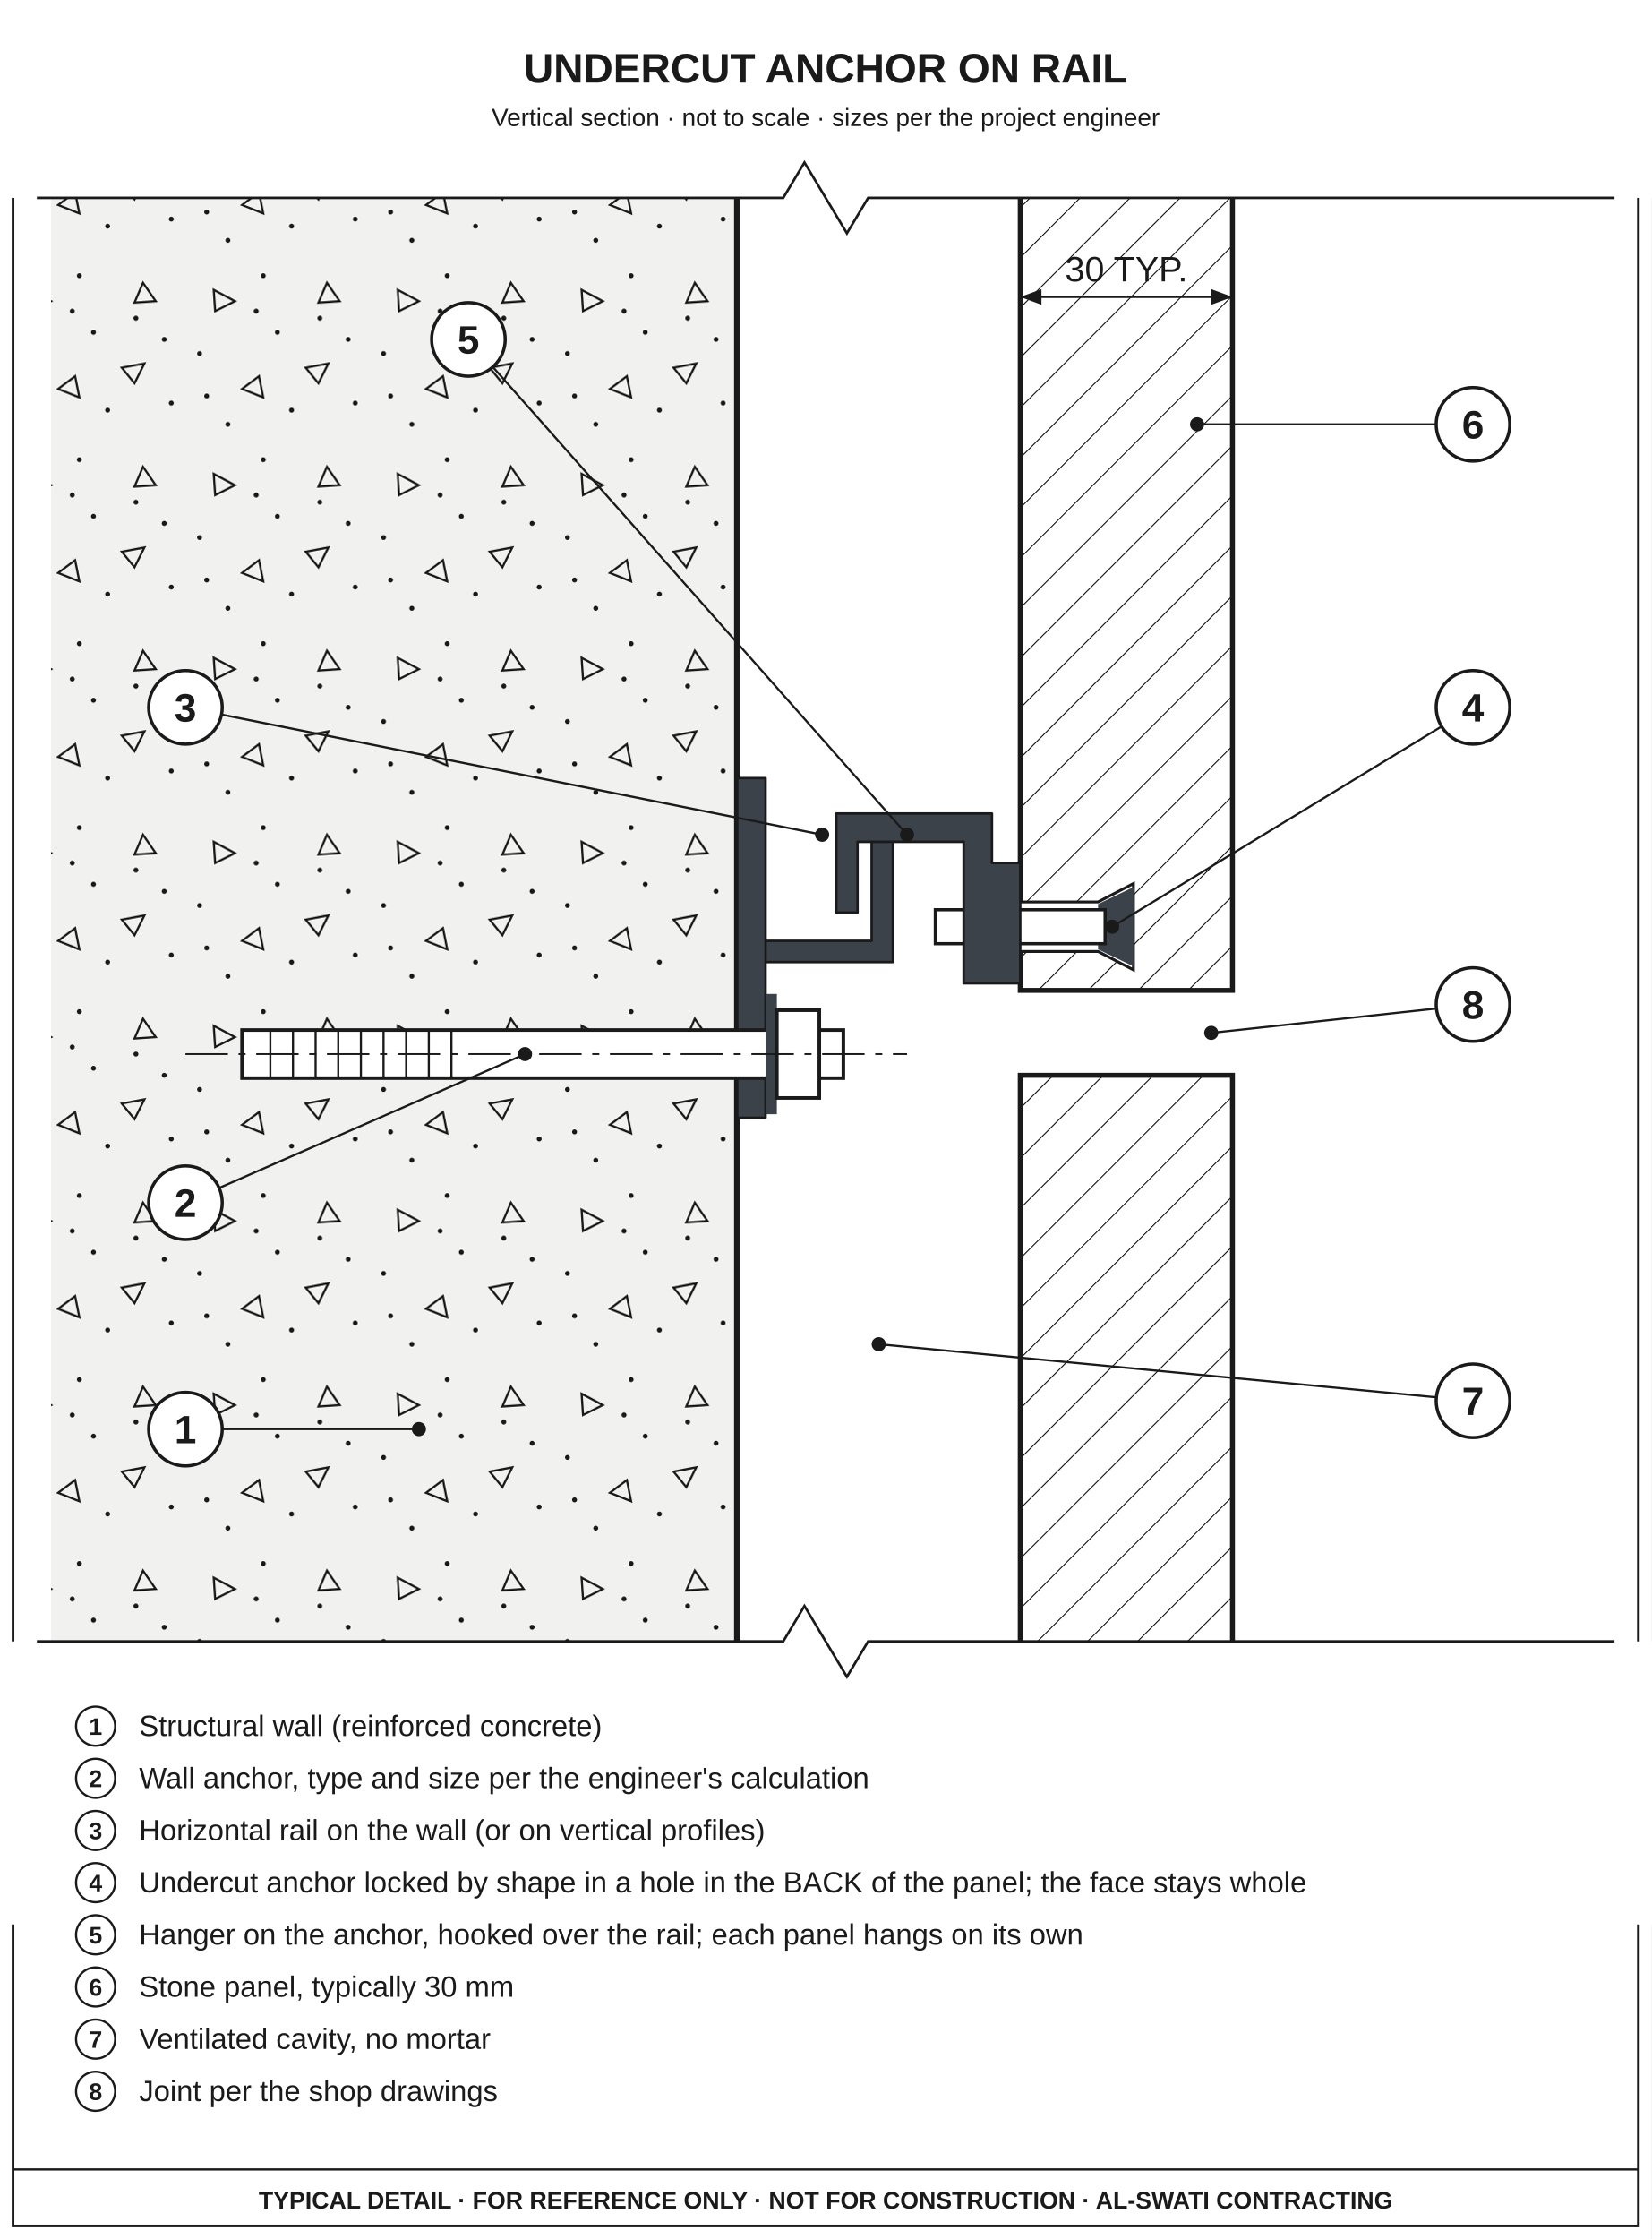
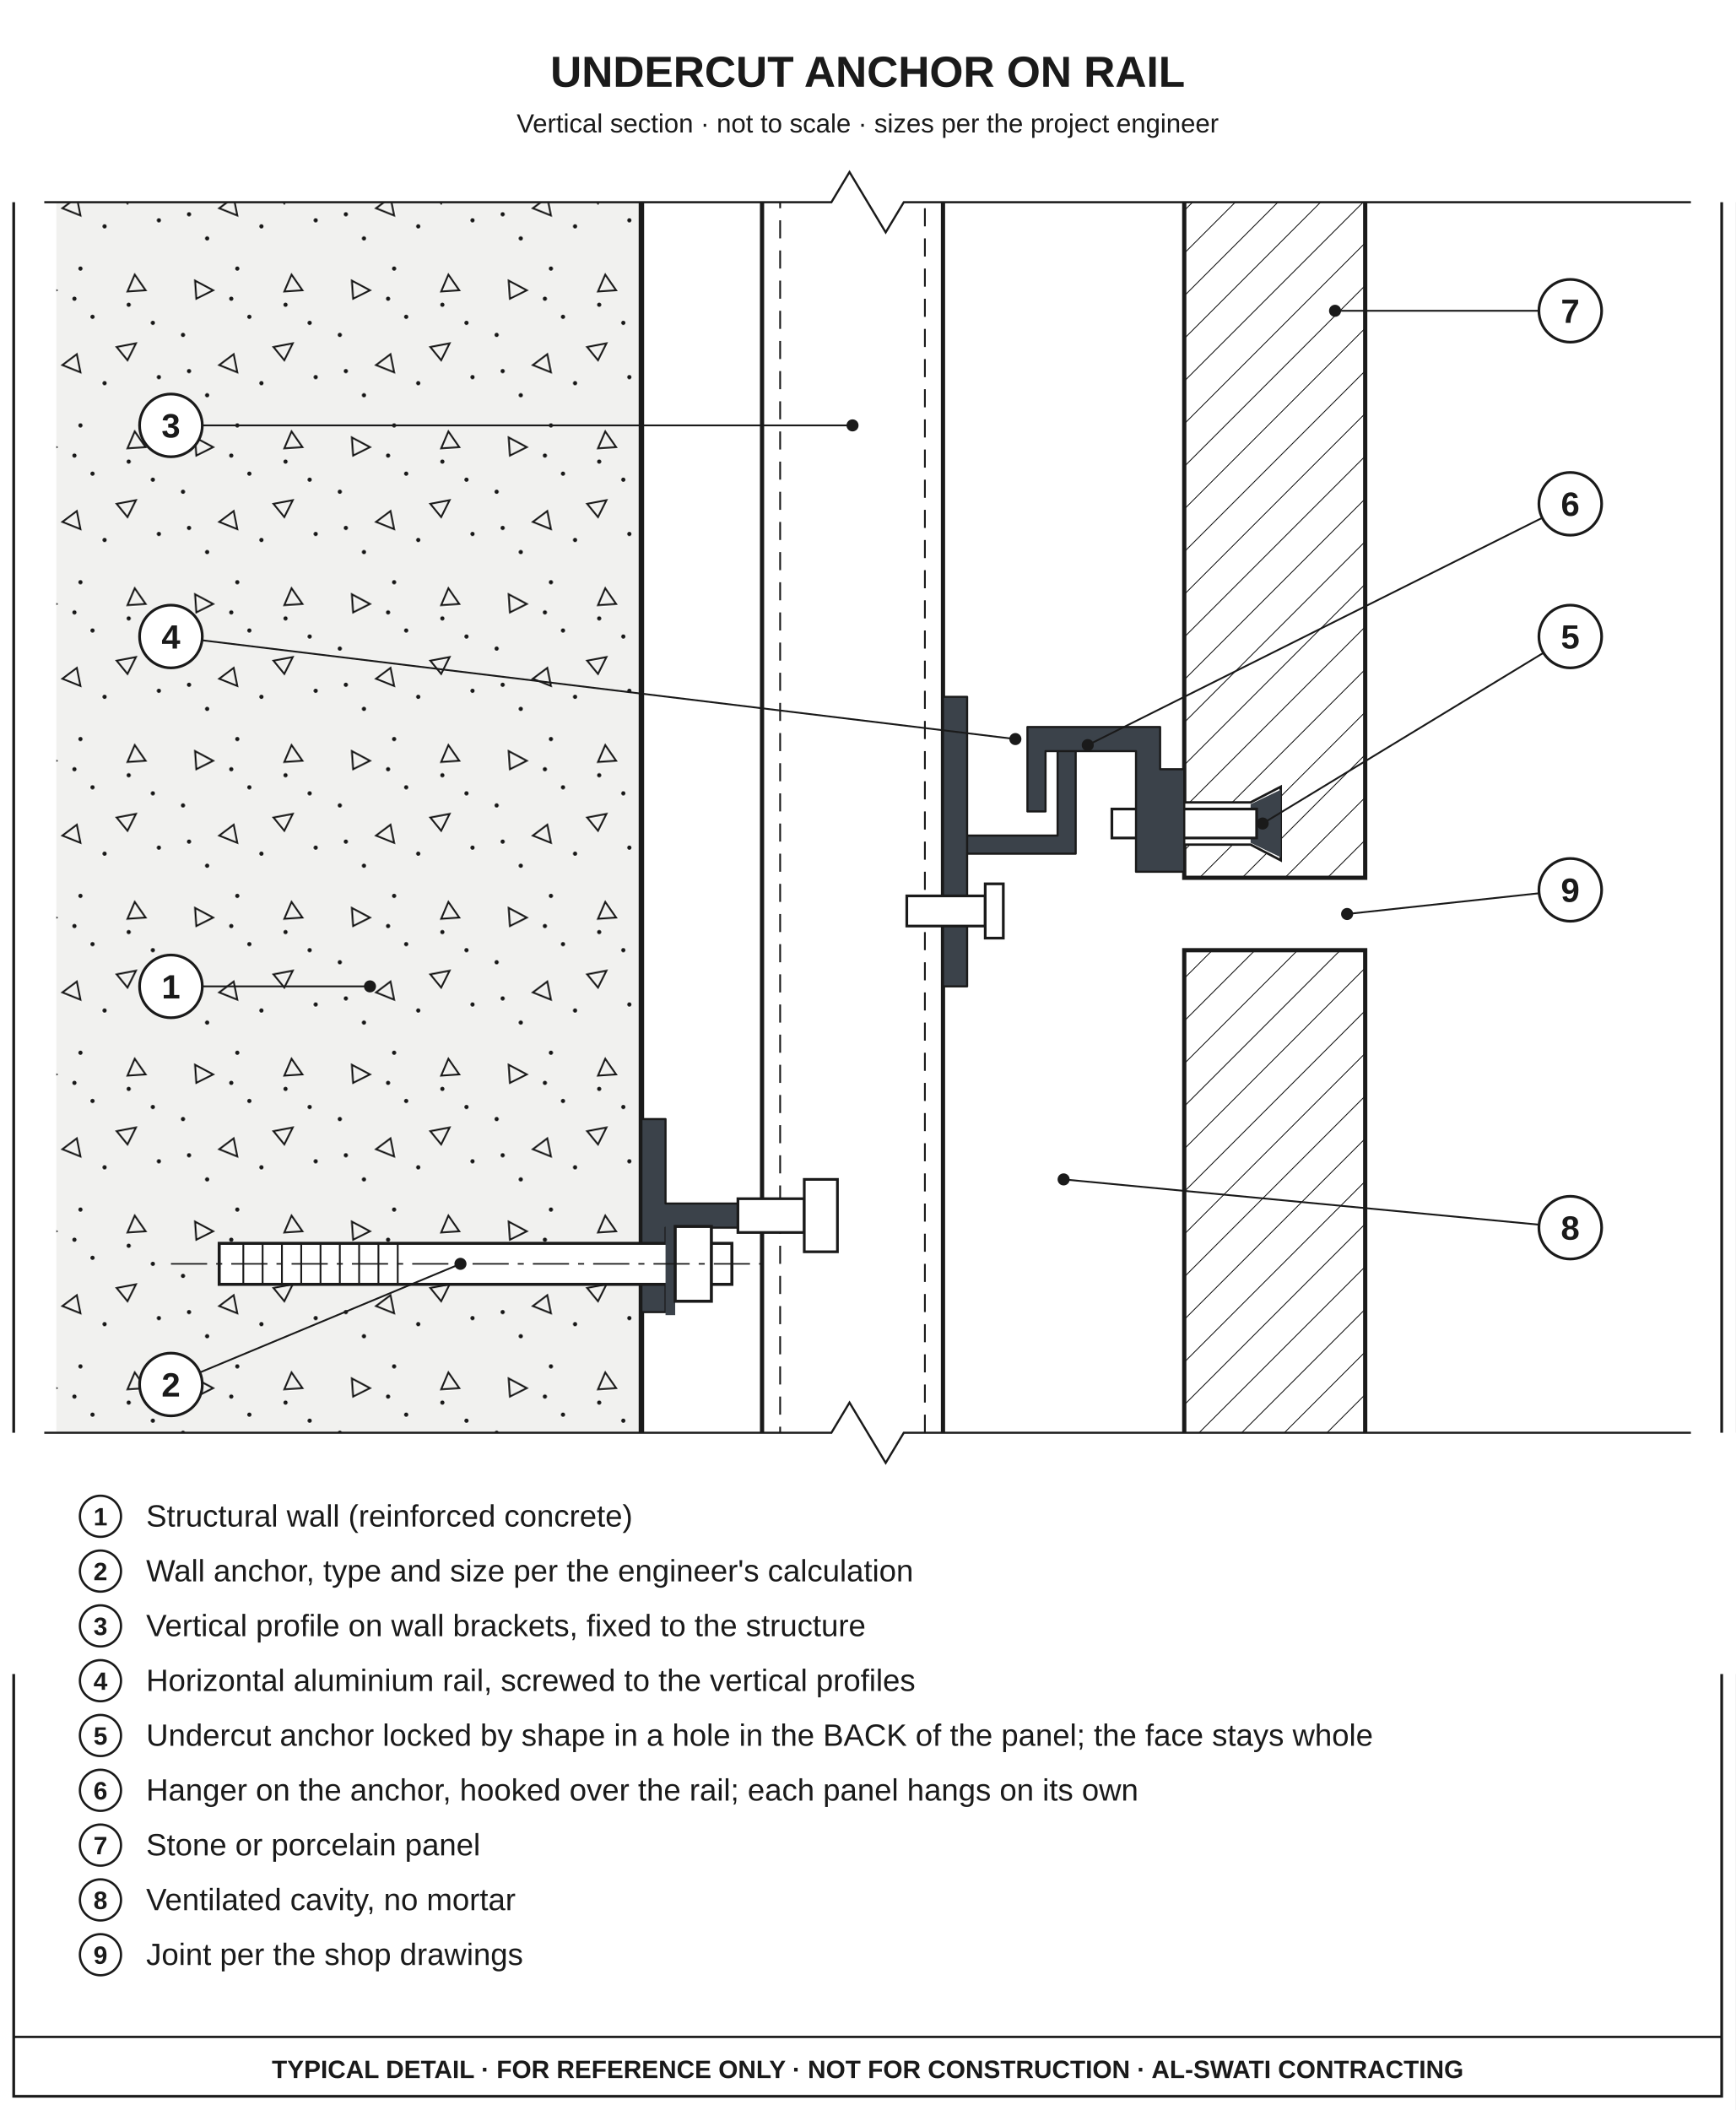
- <svg xmlns="http://www.w3.org/2000/svg" viewBox="0 0 760 1030.2" role="img" aria-label="UNDERCUT ANCHOR ON RAIL">
+ <svg xmlns="http://www.w3.org/2000/svg" viewBox="0 0 760 924" role="img" aria-label="UNDERCUT ANCHOR ON RAIL">
  <defs>
    <pattern id="h-stone-undercut-en" width="5" height="5" patternUnits="userSpaceOnUse" patternTransform="rotate(45)">
      <rect width="5" height="5" fill="#fff" />
      <path d="M0 0 V5" stroke="#1a1a1a" stroke-width=".28" />
    </pattern>
    <pattern id="h-conc-undercut-en" width="26" height="26" patternUnits="userSpaceOnUse">
      <rect width="26" height="26" fill="#f1f1ef" />
      <path d="M4 5 l3 1.6 l-2.8 1.4 Z M17 16 l3.2 -.6 l-1.4 2.8 Z M20 4 l1.8 2.6 l-3 .2 Z M8 19 l2.4 -1.8 l.6 3 Z" fill="none" stroke="#1a1a1a" stroke-width=".3" />
      <g fill="#1a1a1a">
        <circle cx="2" cy="14" r=".35" />
        <circle cx="11" cy="3" r=".35" />
        <circle cx="13" cy="11" r=".35" />
        <circle cx="23" cy="12" r=".35" />
        <circle cx="6" cy="24" r=".35" />
        <circle cx="15" cy="22" r=".35" />
        <circle cx="24" cy="21" r=".35" />
        <circle cx="10" cy="8" r=".35" />
        <circle cx="19" cy="9" r=".35" />
        <circle cx="3" cy="20" r=".35" />
      </g>
    </pattern>
    <pattern id="h-block-undercut-en" width="60" height="40" patternUnits="userSpaceOnUse">
      <rect width="60" height="40" fill="#f6f6f4" />
      <path d="M0 0 H60 M0 40 H60" stroke="#1a1a1a" stroke-width=".4" />
      <rect x="6" y="6" width="20" height="28" fill="#fff" stroke="#1a1a1a" stroke-width=".3" />
      <rect x="34" y="6" width="20" height="28" fill="#fff" stroke="#1a1a1a" stroke-width=".3" />
    </pattern>
    <clipPath id="cp-undercut-en">
-       <rect x="-97" y="-118" width="219" height="216" />
+       <rect x="-97" y="-118" width="269" height="216" />
    </clipPath>
    <style>.en{font-family:Montserrat,Arial,sans-serif;fill:#1a1a1a}.ar{font-family:Tajawal,Arial,sans-serif;fill:#1a1a1a}</style>
  </defs>
-   <rect width="760" height="1030.2" fill="#fff" />
-   <rect x="6" y="6" width="748" height="1018.2" fill="none" stroke="#1a1a1a" stroke-width="1.2" />
-   <g transform="translate(339.3 455.7) scale(3.255814)">
+   <rect width="760" height="924" fill="#fff" />
+   <rect x="6" y="6" width="748" height="912" fill="none" stroke="#1a1a1a" stroke-width="1.2" />
+   <g transform="translate(280.9 384.4) scale(2.641509)">
    <g clip-path="url(#cp-undercut-en)">
      <rect x="-200" y="-132" width="200" height="244" fill="url(#h-conc-undercut-en)" />
      <path d="M0 -132 V112" stroke="#1a1a1a" stroke-width=".9" />
-       <path d="M0 -30 h4 v26 h18 v-20 h-3 v17 h-15 v25 h-4 Z" fill="#3b424a" stroke="#1a1a1a" stroke-width=".35" stroke-linejoin="round" />
-       <rect x="-70" y="5.6" width="85" height="6.8" fill="#fff" stroke="#1a1a1a" stroke-width=".5" />
-       <path d="M-66.0 5.6 v6.8" stroke="#1a1a1a" stroke-width=".3" />
-       <path d="M-62.8 5.6 v6.8" stroke="#1a1a1a" stroke-width=".3" />
-       <path d="M-59.6 5.6 v6.8" stroke="#1a1a1a" stroke-width=".3" />
-       <path d="M-56.4 5.6 v6.8" stroke="#1a1a1a" stroke-width=".3" />
-       <path d="M-53.2 5.6 v6.8" stroke="#1a1a1a" stroke-width=".3" />
-       <path d="M-50.0 5.6 v6.8" stroke="#1a1a1a" stroke-width=".3" />
-       <path d="M-46.8 5.6 v6.8" stroke="#1a1a1a" stroke-width=".3" />
-       <path d="M-43.6 5.6 v6.8" stroke="#1a1a1a" stroke-width=".3" />
-       <path d="M-40.4 5.6 v6.8" stroke="#1a1a1a" stroke-width=".3" />
-       <rect x="4" y="0.5" width="1.6" height="17" fill="#3b424a" />
-       <rect x="5.6" y="2.8" width="6" height="12.4" fill="#fff" stroke="#1a1a1a" stroke-width=".5" />
-       <path d="M-78 9 H24" stroke="#1a1a1a" stroke-width=".25" stroke-dasharray="6 1.5 1 1.5" />
-       <rect x="40" y="12" width="30" height="100" fill="url(#h-stone-undercut-en)" stroke="#1a1a1a" stroke-width=".7" />
-       <rect x="40" y="-132" width="30" height="132" fill="url(#h-stone-undercut-en)" stroke="#1a1a1a" stroke-width=".7" />
-       <path d="M39.7 -12.5 H51 L56 -15.1 V-2.9 L51 -5.5 H39.7 Z" fill="#fff" stroke="#1a1a1a" stroke-width=".4" />
-       <path d="M51 -12.2 L56 -14.6 V-3.4 L51 -5.8 Z" fill="#3b424a" />
-       <rect x="28" y="-11.4" width="24" height="4.8" fill="#fff" stroke="#1a1a1a" stroke-width=".45" />
-       <path d="M40 -18 h-4 v-7 h-22 v14 h3 v-10 h15 v20 h8 Z" fill="#3b424a" stroke="#1a1a1a" stroke-width=".35" stroke-linejoin="round" />
+       <path d="M0 40 h4 v14 h16 v4 h-16 v14 h-4 Z" fill="#3b424a" stroke="#1a1a1a" stroke-width=".35" stroke-linejoin="round" />
+       <rect x="-70" y="60.6" width="85" height="6.8" fill="#fff" stroke="#1a1a1a" stroke-width=".5" />
+       <path d="M-66.0 60.6 v6.8" stroke="#1a1a1a" stroke-width=".3" />
+       <path d="M-62.8 60.6 v6.8" stroke="#1a1a1a" stroke-width=".3" />
+       <path d="M-59.6 60.6 v6.8" stroke="#1a1a1a" stroke-width=".3" />
+       <path d="M-56.4 60.6 v6.8" stroke="#1a1a1a" stroke-width=".3" />
+       <path d="M-53.2 60.6 v6.8" stroke="#1a1a1a" stroke-width=".3" />
+       <path d="M-50.0 60.6 v6.8" stroke="#1a1a1a" stroke-width=".3" />
+       <path d="M-46.8 60.6 v6.8" stroke="#1a1a1a" stroke-width=".3" />
+       <path d="M-43.6 60.6 v6.8" stroke="#1a1a1a" stroke-width=".3" />
+       <path d="M-40.4 60.6 v6.8" stroke="#1a1a1a" stroke-width=".3" />
+       <rect x="4" y="55.5" width="1.6" height="17" fill="#3b424a" />
+       <rect x="5.6" y="57.8" width="6" height="12.4" fill="#fff" stroke="#1a1a1a" stroke-width=".5" />
+       <path d="M-78 64 H24" stroke="#1a1a1a" stroke-width=".25" stroke-dasharray="6 1.5 1 1.5" />
+       <rect x="20" y="-132" width="30" height="244" fill="#fff" stroke="#1a1a1a" stroke-width=".7" />
+       <rect x="23" y="-132" width="24" height="244" fill="none" stroke="#1a1a1a" stroke-width=".3" stroke-dasharray="3 2" />
+       <rect x="16" y="53.2" width="11" height="5.6" fill="#fff" stroke="#1a1a1a" stroke-width=".45" />
+       <rect x="27" y="50" width="5.5" height="12" fill="#fff" stroke="#1a1a1a" stroke-width=".45" />
+       <g transform="translate(50 0)">
+         <path d="M0 -30 h4 v26 h18 v-20 h-3 v17 h-15 v25 h-4 Z" fill="#3b424a" stroke="#1a1a1a" stroke-width=".35" stroke-linejoin="round" />
+         <rect x="-6" y="3" width="13" height="5" fill="#fff" stroke="#1a1a1a" stroke-width=".45" />
+         <rect x="7" y="1" width="3" height="9" fill="#fff" stroke="#1a1a1a" stroke-width=".45" />
+         <rect x="40" y="12" width="30" height="100" fill="url(#h-stone-undercut-en)" stroke="#1a1a1a" stroke-width=".7" />
+         <rect x="40" y="-132" width="30" height="132" fill="url(#h-stone-undercut-en)" stroke="#1a1a1a" stroke-width=".7" />
+         <path d="M39.7 -12.5 H51 L56 -15.1 V-2.9 L51 -5.5 H39.7 Z" fill="#fff" stroke="#1a1a1a" stroke-width=".4" />
+         <path d="M51 -12.2 L56 -14.6 V-3.4 L51 -5.8 Z" fill="#3b424a" />
+         <rect x="28" y="-11.4" width="24" height="4.8" fill="#fff" stroke="#1a1a1a" stroke-width=".45" />
+         <path d="M40 -18 h-4 v-7 h-22 v14 h3 v-10 h15 v20 h8 Z" fill="#3b424a" stroke="#1a1a1a" stroke-width=".35" stroke-linejoin="round" />
+       </g>
    </g>
-     <rect x="-125" y="-152" width="275" height="40" fill="#fff" />
-     <path d="M-99 -112 H6.5 l3 -5 l6 10 l3 -5 H124" fill="none" stroke="#1a1a1a" stroke-width=".35" />
-     <rect x="-125" y="92" width="275" height="40" fill="#fff" />
-     <path d="M-99 92 H6.5 l3 -5 l6 10 l3 -5 H124" fill="none" stroke="#1a1a1a" stroke-width=".35" />
-     <path d="M-78 62 L-45 62" stroke="#1a1a1a" stroke-width=".3" />
-     <circle cx="-45" cy="62" r="1" fill="#1a1a1a" />
-     <circle cx="-78" cy="62" r="5.2" fill="#fff" stroke="#1a1a1a" stroke-width=".45" />
-     <text x="-78" y="64" font-size="5.6" font-weight="700" text-anchor="middle" class="en">1</text>
-     <path d="M-78 30 L-30 9" stroke="#1a1a1a" stroke-width=".3" />
-     <circle cx="-30" cy="9" r="1" fill="#1a1a1a" />
-     <circle cx="-78" cy="30" r="5.2" fill="#fff" stroke="#1a1a1a" stroke-width=".45" />
-     <text x="-78" y="32" font-size="5.6" font-weight="700" text-anchor="middle" class="en">2</text>
-     <path d="M-78 -40 L12 -22" stroke="#1a1a1a" stroke-width=".3" />
-     <circle cx="12" cy="-22" r="1" fill="#1a1a1a" />
+     <rect x="-125" y="-152" width="325" height="40" fill="#fff" />
+     <path d="M-99 -112 H31.5 l3 -5 l6 10 l3 -5 H174" fill="none" stroke="#1a1a1a" stroke-width=".35" />
+     <rect x="-125" y="92" width="325" height="40" fill="#fff" />
+     <path d="M-99 92 H31.5 l3 -5 l6 10 l3 -5 H174" fill="none" stroke="#1a1a1a" stroke-width=".35" />
+     <path d="M-78 18 L-45 18" stroke="#1a1a1a" stroke-width=".3" />
+     <circle cx="-45" cy="18" r="1" fill="#1a1a1a" />
+     <circle cx="-78" cy="18" r="5.2" fill="#fff" stroke="#1a1a1a" stroke-width=".45" />
+     <text x="-78" y="20" font-size="5.6" font-weight="700" text-anchor="middle" class="en">1</text>
+     <path d="M-78 84 L-30 64" stroke="#1a1a1a" stroke-width=".3" />
+     <circle cx="-30" cy="64" r="1" fill="#1a1a1a" />
+     <circle cx="-78" cy="84" r="5.2" fill="#fff" stroke="#1a1a1a" stroke-width=".45" />
+     <text x="-78" y="86" font-size="5.6" font-weight="700" text-anchor="middle" class="en">2</text>
+     <path d="M-78 -75 L35 -75" stroke="#1a1a1a" stroke-width=".3" />
+     <circle cx="35" cy="-75" r="1" fill="#1a1a1a" />
+     <circle cx="-78" cy="-75" r="5.2" fill="#fff" stroke="#1a1a1a" stroke-width=".45" />
+     <text x="-78" y="-73" font-size="5.6" font-weight="700" text-anchor="middle" class="en">3</text>
+     <path d="M-78 -40 L62 -23" stroke="#1a1a1a" stroke-width=".3" />
+     <circle cx="62" cy="-23" r="1" fill="#1a1a1a" />
    <circle cx="-78" cy="-40" r="5.2" fill="#fff" stroke="#1a1a1a" stroke-width=".45" />
-     <text x="-78" y="-38" font-size="5.6" font-weight="700" text-anchor="middle" class="en">3</text>
-     <path d="M104 -40 L53 -9" stroke="#1a1a1a" stroke-width=".3" />
-     <circle cx="53" cy="-9" r="1" fill="#1a1a1a" />
-     <circle cx="104" cy="-40" r="5.2" fill="#fff" stroke="#1a1a1a" stroke-width=".45" />
-     <text x="104" y="-38" font-size="5.6" font-weight="700" text-anchor="middle" class="en">4</text>
-     <path d="M-38 -92 L24 -22" stroke="#1a1a1a" stroke-width=".3" />
-     <circle cx="24" cy="-22" r="1" fill="#1a1a1a" />
-     <circle cx="-38" cy="-92" r="5.2" fill="#fff" stroke="#1a1a1a" stroke-width=".45" />
-     <text x="-38" y="-90" font-size="5.6" font-weight="700" text-anchor="middle" class="en">5</text>
-     <path d="M104 -80 L65 -80" stroke="#1a1a1a" stroke-width=".3" />
-     <circle cx="65" cy="-80" r="1" fill="#1a1a1a" />
-     <circle cx="104" cy="-80" r="5.2" fill="#fff" stroke="#1a1a1a" stroke-width=".45" />
-     <text x="104" y="-78" font-size="5.6" font-weight="700" text-anchor="middle" class="en">6</text>
-     <path d="M104 58 L20 50" stroke="#1a1a1a" stroke-width=".3" />
-     <circle cx="20" cy="50" r="1" fill="#1a1a1a" />
-     <circle cx="104" cy="58" r="5.2" fill="#fff" stroke="#1a1a1a" stroke-width=".45" />
-     <text x="104" y="60" font-size="5.6" font-weight="700" text-anchor="middle" class="en">7</text>
-     <path d="M104 2 L67 6" stroke="#1a1a1a" stroke-width=".3" />
-     <circle cx="67" cy="6" r="1" fill="#1a1a1a" />
-     <circle cx="104" cy="2" r="5.2" fill="#fff" stroke="#1a1a1a" stroke-width=".45" />
-     <text x="104" y="4" font-size="5.6" font-weight="700" text-anchor="middle" class="en">8</text>
-     <path d="M40 -98 H70 M40 -101 v6 M70 -101 v6" stroke="#1a1a1a" stroke-width=".3" fill="none" />
-     <path d="M40 -98 l3 -1.1 v2.2 Z M70 -98 l-3 -1.1 v2.2 Z" fill="#1a1a1a" />
-     <text x="55" y="-100.2" font-size="5" text-anchor="middle" class="en">30 TYP.</text>
+     <text x="-78" y="-38" font-size="5.6" font-weight="700" text-anchor="middle" class="en">4</text>
+     <path d="M154 -40 L103 -9" stroke="#1a1a1a" stroke-width=".3" />
+     <circle cx="103" cy="-9" r="1" fill="#1a1a1a" />
+     <circle cx="154" cy="-40" r="5.2" fill="#fff" stroke="#1a1a1a" stroke-width=".45" />
+     <text x="154" y="-38" font-size="5.6" font-weight="700" text-anchor="middle" class="en">5</text>
+     <path d="M154 -62 L74 -22" stroke="#1a1a1a" stroke-width=".3" />
+     <circle cx="74" cy="-22" r="1" fill="#1a1a1a" />
+     <circle cx="154" cy="-62" r="5.2" fill="#fff" stroke="#1a1a1a" stroke-width=".45" />
+     <text x="154" y="-60" font-size="5.6" font-weight="700" text-anchor="middle" class="en">6</text>
+     <path d="M154 -94 L115 -94" stroke="#1a1a1a" stroke-width=".3" />
+     <circle cx="115" cy="-94" r="1" fill="#1a1a1a" />
+     <circle cx="154" cy="-94" r="5.2" fill="#fff" stroke="#1a1a1a" stroke-width=".45" />
+     <text x="154" y="-92" font-size="5.6" font-weight="700" text-anchor="middle" class="en">7</text>
+     <path d="M154 58 L70 50" stroke="#1a1a1a" stroke-width=".3" />
+     <circle cx="70" cy="50" r="1" fill="#1a1a1a" />
+     <circle cx="154" cy="58" r="5.2" fill="#fff" stroke="#1a1a1a" stroke-width=".45" />
+     <text x="154" y="60" font-size="5.6" font-weight="700" text-anchor="middle" class="en">8</text>
+     <path d="M154 2 L117 6" stroke="#1a1a1a" stroke-width=".3" />
+     <circle cx="117" cy="6" r="1" fill="#1a1a1a" />
+     <circle cx="154" cy="2" r="5.2" fill="#fff" stroke="#1a1a1a" stroke-width=".45" />
+     <text x="154" y="4" font-size="5.6" font-weight="700" text-anchor="middle" class="en">9</text>
  </g>
  <rect x="7" y="7" width="746" height="62" fill="#fff" />
  <text x="380.0" y="38" font-size="19" font-weight="700" text-anchor="middle" class="en">UNDERCUT ANCHOR ON RAIL</text>
  <text x="380.0" y="58" font-size="11.5" text-anchor="middle" class="en">Vertical section · not to scale · sizes per the project engineer</text>
-   <circle cx="44" cy="794.233" r="9" fill="#fff" stroke="#1a1a1a" stroke-width="1" />
-   <text x="44" y="798.233" font-size="11" font-weight="700" text-anchor="middle" class="en">1</text>
-   <text x="64" y="798.733" font-size="13.5" text-anchor="start" class="en">Structural wall (reinforced concrete)</text>
-   <circle cx="44" cy="818.233" r="9" fill="#fff" stroke="#1a1a1a" stroke-width="1" />
-   <text x="44" y="822.233" font-size="11" font-weight="700" text-anchor="middle" class="en">2</text>
-   <text x="64" y="822.733" font-size="13.5" text-anchor="start" class="en">Wall anchor, type and size per the engineer's calculation</text>
-   <circle cx="44" cy="842.233" r="9" fill="#fff" stroke="#1a1a1a" stroke-width="1" />
-   <text x="44" y="846.233" font-size="11" font-weight="700" text-anchor="middle" class="en">3</text>
-   <text x="64" y="846.733" font-size="13.5" text-anchor="start" class="en">Horizontal rail on the wall (or on vertical profiles)</text>
-   <circle cx="44" cy="866.233" r="9" fill="#fff" stroke="#1a1a1a" stroke-width="1" />
-   <text x="44" y="870.233" font-size="11" font-weight="700" text-anchor="middle" class="en">4</text>
-   <text x="64" y="870.733" font-size="13.5" text-anchor="start" class="en">Undercut anchor locked by shape in a hole in the BACK of the panel; the face stays whole</text>
-   <circle cx="44" cy="890.233" r="9" fill="#fff" stroke="#1a1a1a" stroke-width="1" />
-   <text x="44" y="894.233" font-size="11" font-weight="700" text-anchor="middle" class="en">5</text>
-   <text x="64" y="894.733" font-size="13.5" text-anchor="start" class="en">Hanger on the anchor, hooked over the rail; each panel hangs on its own</text>
-   <circle cx="44" cy="914.233" r="9" fill="#fff" stroke="#1a1a1a" stroke-width="1" />
-   <text x="44" y="918.233" font-size="11" font-weight="700" text-anchor="middle" class="en">6</text>
-   <text x="64" y="918.733" font-size="13.5" text-anchor="start" class="en">Stone panel, typically 30 mm</text>
-   <circle cx="44" cy="938.233" r="9" fill="#fff" stroke="#1a1a1a" stroke-width="1" />
-   <text x="44" y="942.233" font-size="11" font-weight="700" text-anchor="middle" class="en">7</text>
-   <text x="64" y="942.733" font-size="13.5" text-anchor="start" class="en">Ventilated cavity, no mortar</text>
-   <circle cx="44" cy="962.233" r="9" fill="#fff" stroke="#1a1a1a" stroke-width="1" />
-   <text x="44" y="966.233" font-size="11" font-weight="700" text-anchor="middle" class="en">8</text>
-   <text x="64" y="966.733" font-size="13.5" text-anchor="start" class="en">Joint per the shop drawings</text>
-   <path d="M6 998.2 H754" stroke="#1a1a1a" stroke-width="1" />
-   <text x="380.0" y="1016.2" font-size="11" font-weight="700" text-anchor="middle" class="en">TYPICAL DETAIL · FOR REFERENCE ONLY · NOT FOR CONSTRUCTION · AL-SWATI CONTRACTING</text>
+   <circle cx="44" cy="664.0" r="9" fill="#fff" stroke="#1a1a1a" stroke-width="1" />
+   <text x="44" y="668.0" font-size="11" font-weight="700" text-anchor="middle" class="en">1</text>
+   <text x="64" y="668.5" font-size="13.5" text-anchor="start" class="en">Structural wall (reinforced concrete)</text>
+   <circle cx="44" cy="688.0" r="9" fill="#fff" stroke="#1a1a1a" stroke-width="1" />
+   <text x="44" y="692.0" font-size="11" font-weight="700" text-anchor="middle" class="en">2</text>
+   <text x="64" y="692.5" font-size="13.5" text-anchor="start" class="en">Wall anchor, type and size per the engineer's calculation</text>
+   <circle cx="44" cy="712.0" r="9" fill="#fff" stroke="#1a1a1a" stroke-width="1" />
+   <text x="44" y="716.0" font-size="11" font-weight="700" text-anchor="middle" class="en">3</text>
+   <text x="64" y="716.5" font-size="13.5" text-anchor="start" class="en">Vertical profile on wall brackets, fixed to the structure</text>
+   <circle cx="44" cy="736.0" r="9" fill="#fff" stroke="#1a1a1a" stroke-width="1" />
+   <text x="44" y="740.0" font-size="11" font-weight="700" text-anchor="middle" class="en">4</text>
+   <text x="64" y="740.5" font-size="13.5" text-anchor="start" class="en">Horizontal aluminium rail, screwed to the vertical profiles</text>
+   <circle cx="44" cy="760.0" r="9" fill="#fff" stroke="#1a1a1a" stroke-width="1" />
+   <text x="44" y="764.0" font-size="11" font-weight="700" text-anchor="middle" class="en">5</text>
+   <text x="64" y="764.5" font-size="13.5" text-anchor="start" class="en">Undercut anchor locked by shape in a hole in the BACK of the panel; the face stays whole</text>
+   <circle cx="44" cy="784.0" r="9" fill="#fff" stroke="#1a1a1a" stroke-width="1" />
+   <text x="44" y="788.0" font-size="11" font-weight="700" text-anchor="middle" class="en">6</text>
+   <text x="64" y="788.5" font-size="13.5" text-anchor="start" class="en">Hanger on the anchor, hooked over the rail; each panel hangs on its own</text>
+   <circle cx="44" cy="808.0" r="9" fill="#fff" stroke="#1a1a1a" stroke-width="1" />
+   <text x="44" y="812.0" font-size="11" font-weight="700" text-anchor="middle" class="en">7</text>
+   <text x="64" y="812.5" font-size="13.5" text-anchor="start" class="en">Stone or porcelain panel</text>
+   <circle cx="44" cy="832.0" r="9" fill="#fff" stroke="#1a1a1a" stroke-width="1" />
+   <text x="44" y="836.0" font-size="11" font-weight="700" text-anchor="middle" class="en">8</text>
+   <text x="64" y="836.5" font-size="13.5" text-anchor="start" class="en">Ventilated cavity, no mortar</text>
+   <circle cx="44" cy="856.0" r="9" fill="#fff" stroke="#1a1a1a" stroke-width="1" />
+   <text x="44" y="860.0" font-size="11" font-weight="700" text-anchor="middle" class="en">9</text>
+   <text x="64" y="860.5" font-size="13.5" text-anchor="start" class="en">Joint per the shop drawings</text>
+   <path d="M6 892 H754" stroke="#1a1a1a" stroke-width="1" />
+   <text x="380.0" y="910" font-size="11" font-weight="700" text-anchor="middle" class="en">TYPICAL DETAIL · FOR REFERENCE ONLY · NOT FOR CONSTRUCTION · AL-SWATI CONTRACTING</text>
</svg>
